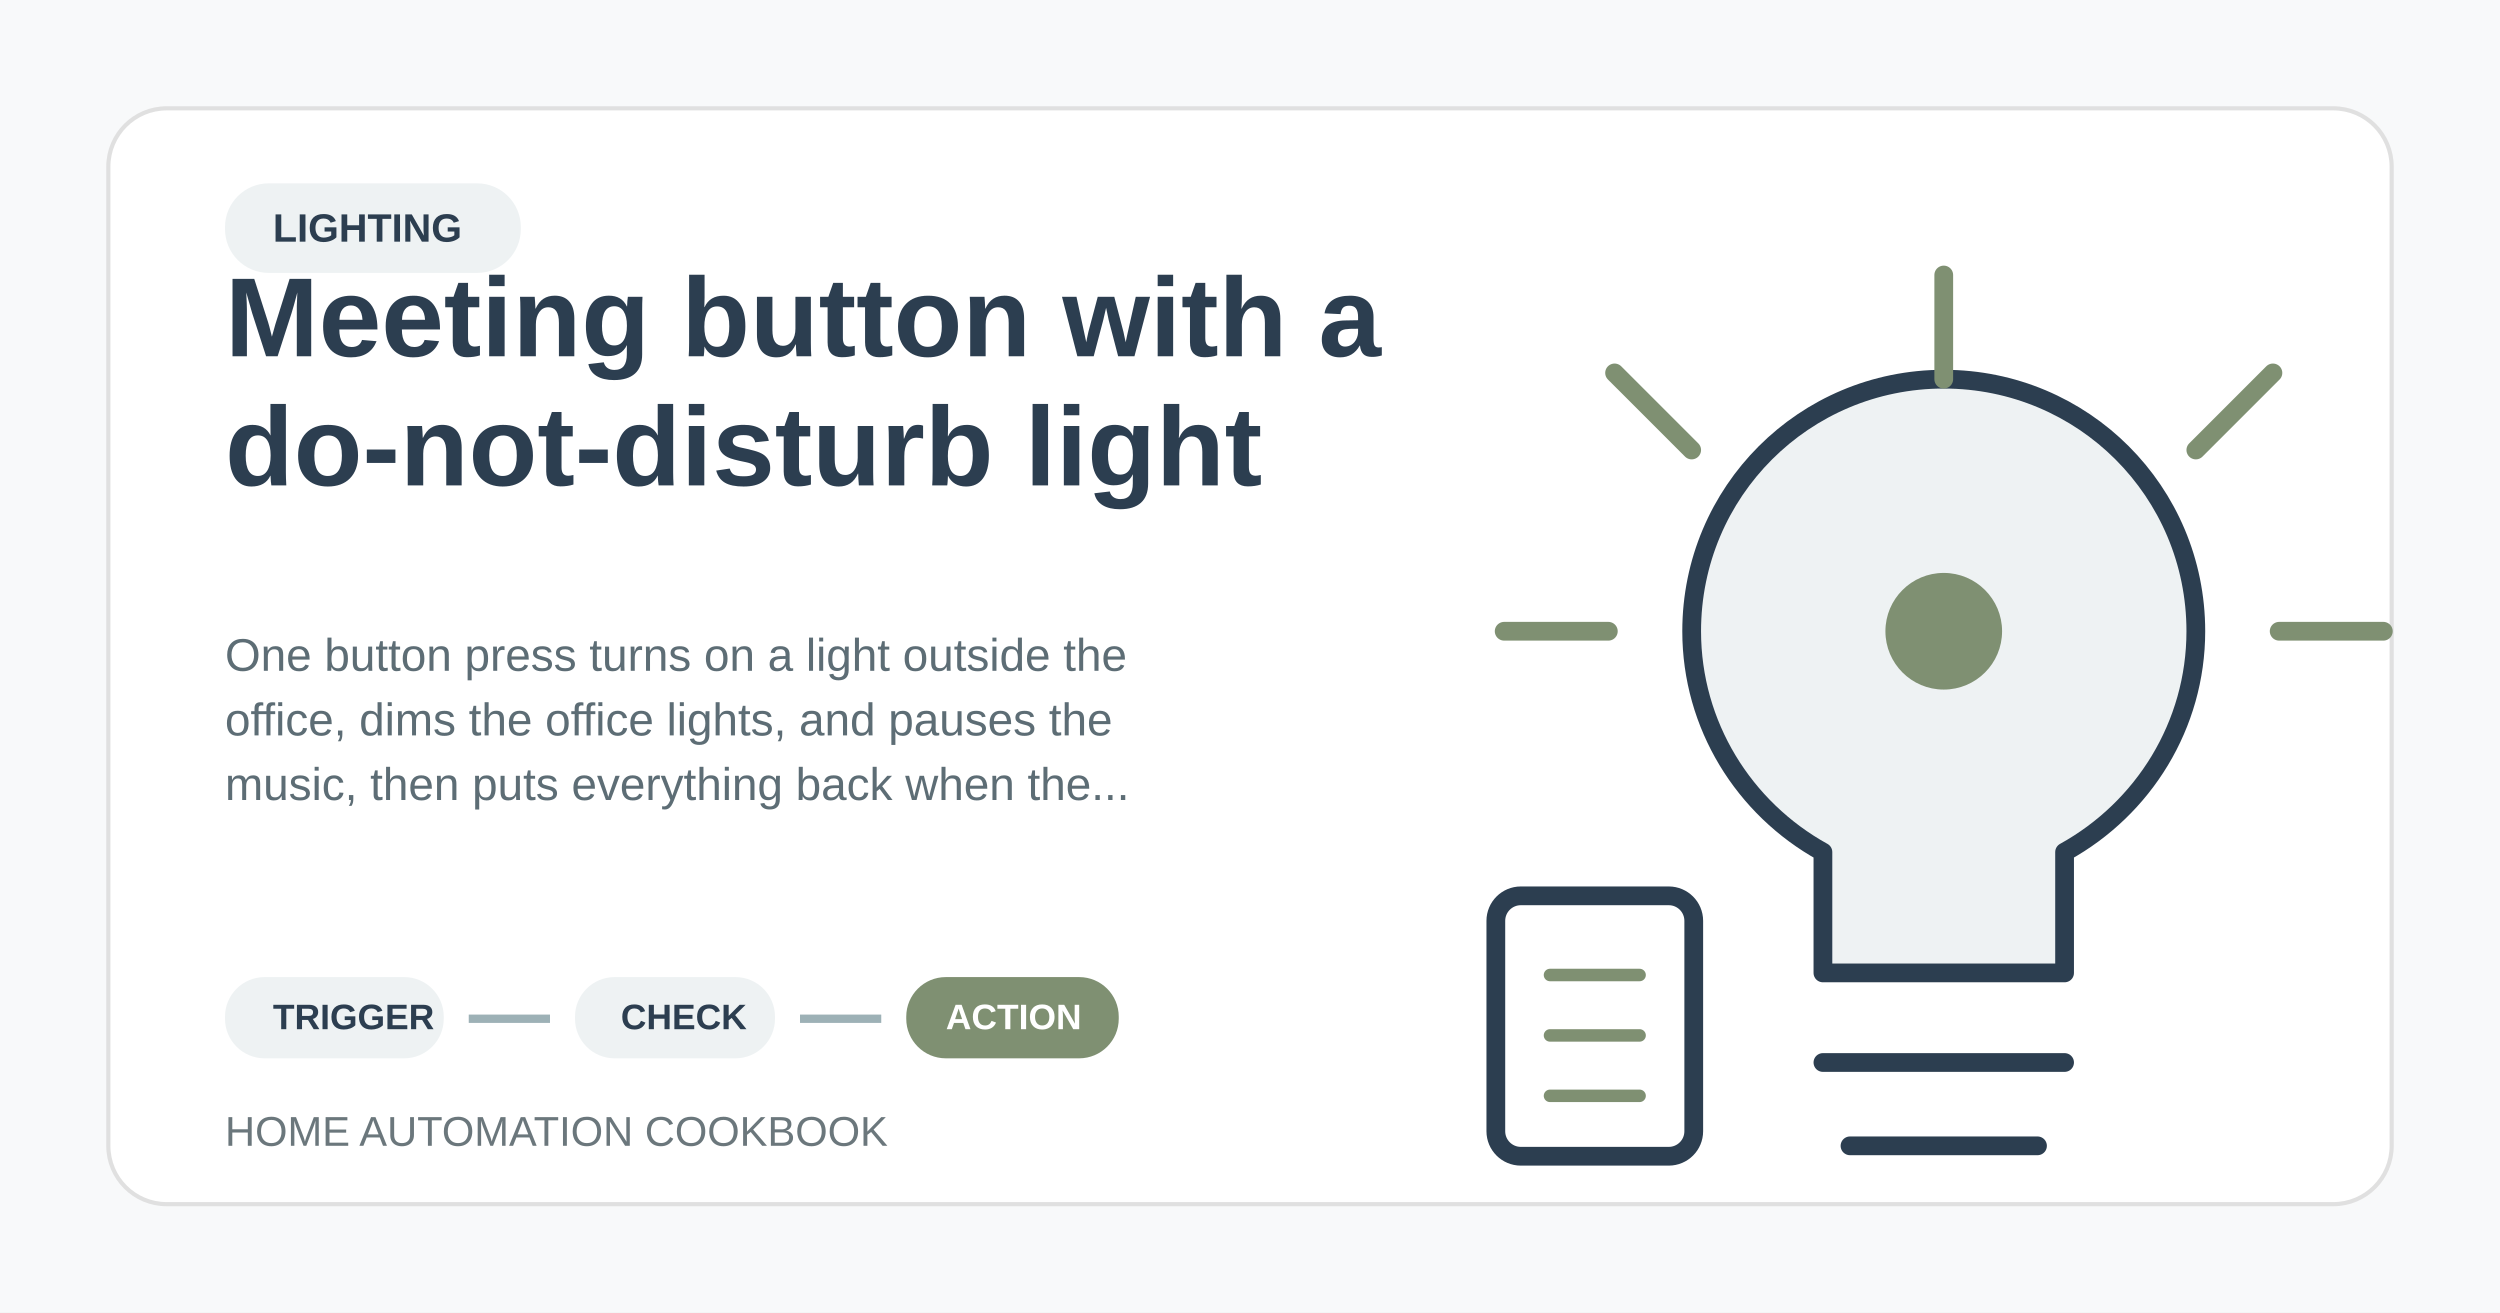
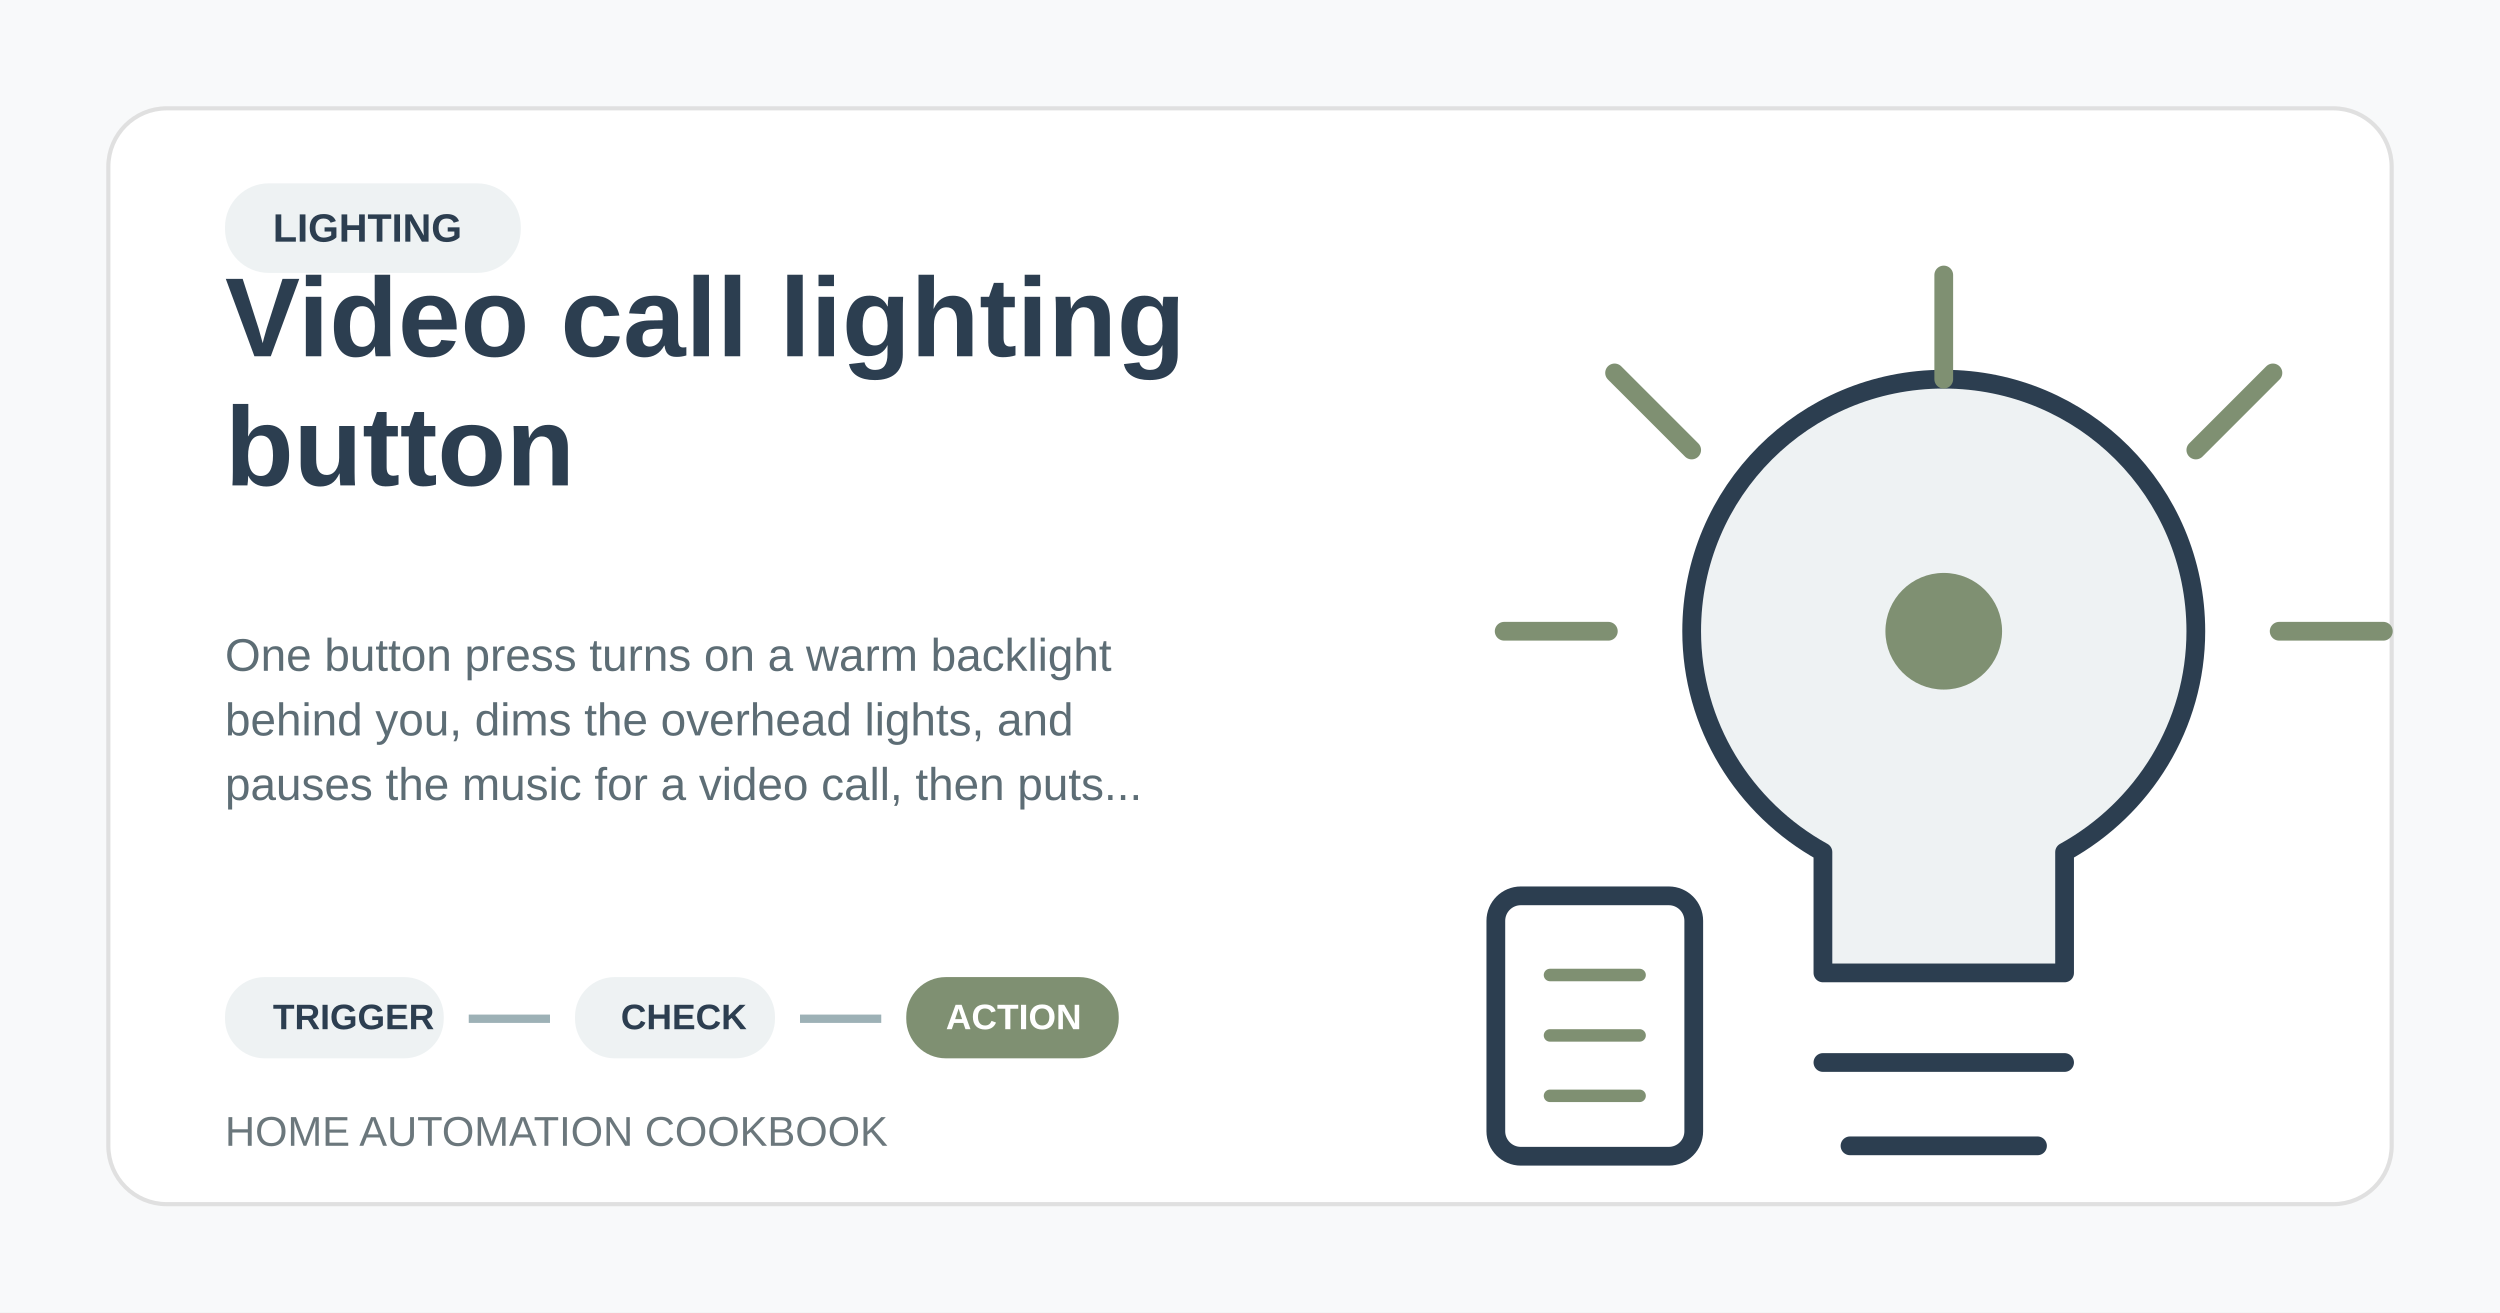
<svg xmlns="http://www.w3.org/2000/svg" width="1200" height="630" viewBox="0 0 1200 630" role="img" aria-labelledby="title desc">
  <style>
  @media (prefers-color-scheme: dark) {
    rect[fill="#f8f9fa"] { fill: #14191c; }
    rect[fill="#ffffff"], path[fill="#ffffff"] { fill: #1d2428; }
    [fill="#eef2f3"] { fill: #293238; }
    text[fill="#2c3e50"], circle[fill="#2c3e50"] { fill: #e7edef; }
    text[fill="#5d6d75"], text[fill="#6b777c"] { fill: #b7c2c6; }
    [stroke="#2c3e50"] { stroke: #d7e0e3; }
    [stroke="#9db1b6"] { stroke: #72858c; }
    [stroke="#e0e0e0"] { stroke: #3d494f; }
  }
</style>
  <rect width="1200" height="630" fill="#f8f9fa" />
  <rect x="52" y="52" width="1096" height="526" rx="28" fill="#ffffff" stroke="#e0e0e0" stroke-width="2" />
  <rect x="108" y="88" width="142" height="43" rx="21" fill="#eef2f3" />
  <text x="131" y="116" fill="#2c3e50" font-family="Segoe UI, Arial, sans-serif" font-size="19" font-weight="600">LIGHTING</text>
-   <text x="108" y="171" fill="#2c3e50" font-family="Segoe UI, Arial, sans-serif" font-size="54" font-weight="700">Meeting button with a</text>
-   <text x="108" y="233" fill="#2c3e50" font-family="Segoe UI, Arial, sans-serif" font-size="54" font-weight="700">do-not-disturb light</text>
-   <text x="108" y="322" fill="#5d6d75" font-family="Segoe UI, Arial, sans-serif" font-size="22">One button press turns on a light outside the</text>
-   <text x="108" y="353" fill="#5d6d75" font-family="Segoe UI, Arial, sans-serif" font-size="22">office, dims the office lights, and pauses the</text>
-   <text x="108" y="384" fill="#5d6d75" font-family="Segoe UI, Arial, sans-serif" font-size="22">music, then puts everything back when the...</text>
+   <text x="108" y="171" fill="#2c3e50" font-family="Segoe UI, Arial, sans-serif" font-size="54" font-weight="700">Video call lighting</text>
+   <text x="108" y="233" fill="#2c3e50" font-family="Segoe UI, Arial, sans-serif" font-size="54" font-weight="700">button</text>
+   <text x="108" y="322" fill="#5d6d75" font-family="Segoe UI, Arial, sans-serif" font-size="22">One button press turns on a warm backlight</text>
+   <text x="108" y="353" fill="#5d6d75" font-family="Segoe UI, Arial, sans-serif" font-size="22">behind you, dims the overhead lights, and</text>
+   <text x="108" y="384" fill="#5d6d75" font-family="Segoe UI, Arial, sans-serif" font-size="22">pauses the music for a video call, then puts...</text>
  <g transform="translate(108 469)" font-family="Segoe UI, Arial, sans-serif" font-size="17" font-weight="600">
    <rect width="105" height="39" rx="19" fill="#eef2f3" />
    <text x="23" y="25" fill="#2c3e50">TRIGGER</text>
    <path d="M117 20h39" stroke="#9db1b6" stroke-width="4" />
    <rect x="168" width="96" height="39" rx="19" fill="#eef2f3" />
    <text x="190" y="25" fill="#2c3e50">CHECK</text>
    <path d="M276 20h39" stroke="#9db1b6" stroke-width="4" />
    <rect x="327" width="102" height="39" rx="19" fill="#7f9072" />
    <text x="346" y="25" fill="#ffffff">ACTION</text>
  </g>
  <g transform="translate(730 125)" fill="none" stroke="#2c3e50" stroke-width="9" stroke-linecap="round" stroke-linejoin="round">
    <path d="M82 178c0-67 54-121 121-121s121 54 121 121c0 45-25 85-63 106v58H145v-58c-38-21-63-61-63-106z" fill="#eef2f3" />
    <path d="M145 385h116M158 425h90" />
    <circle cx="203" cy="178" r="28" fill="#7f9072" stroke="none" />
    <path d="M203 57V7M82 91 45 54M324 91l37-37M42 178H-8M414 178h-50" stroke="#7f9072" />
    <rect x="-12" y="305" width="95" height="125" rx="12" fill="#ffffff" />
    <path d="M14 343h43M14 372h43M14 401h43" stroke="#7f9072" stroke-width="6" />
  </g>
  <text x="108" y="550" fill="#6b777c" font-family="Segoe UI, Arial, sans-serif" font-size="20">HOME AUTOMATION COOKBOOK</text>
</svg>
